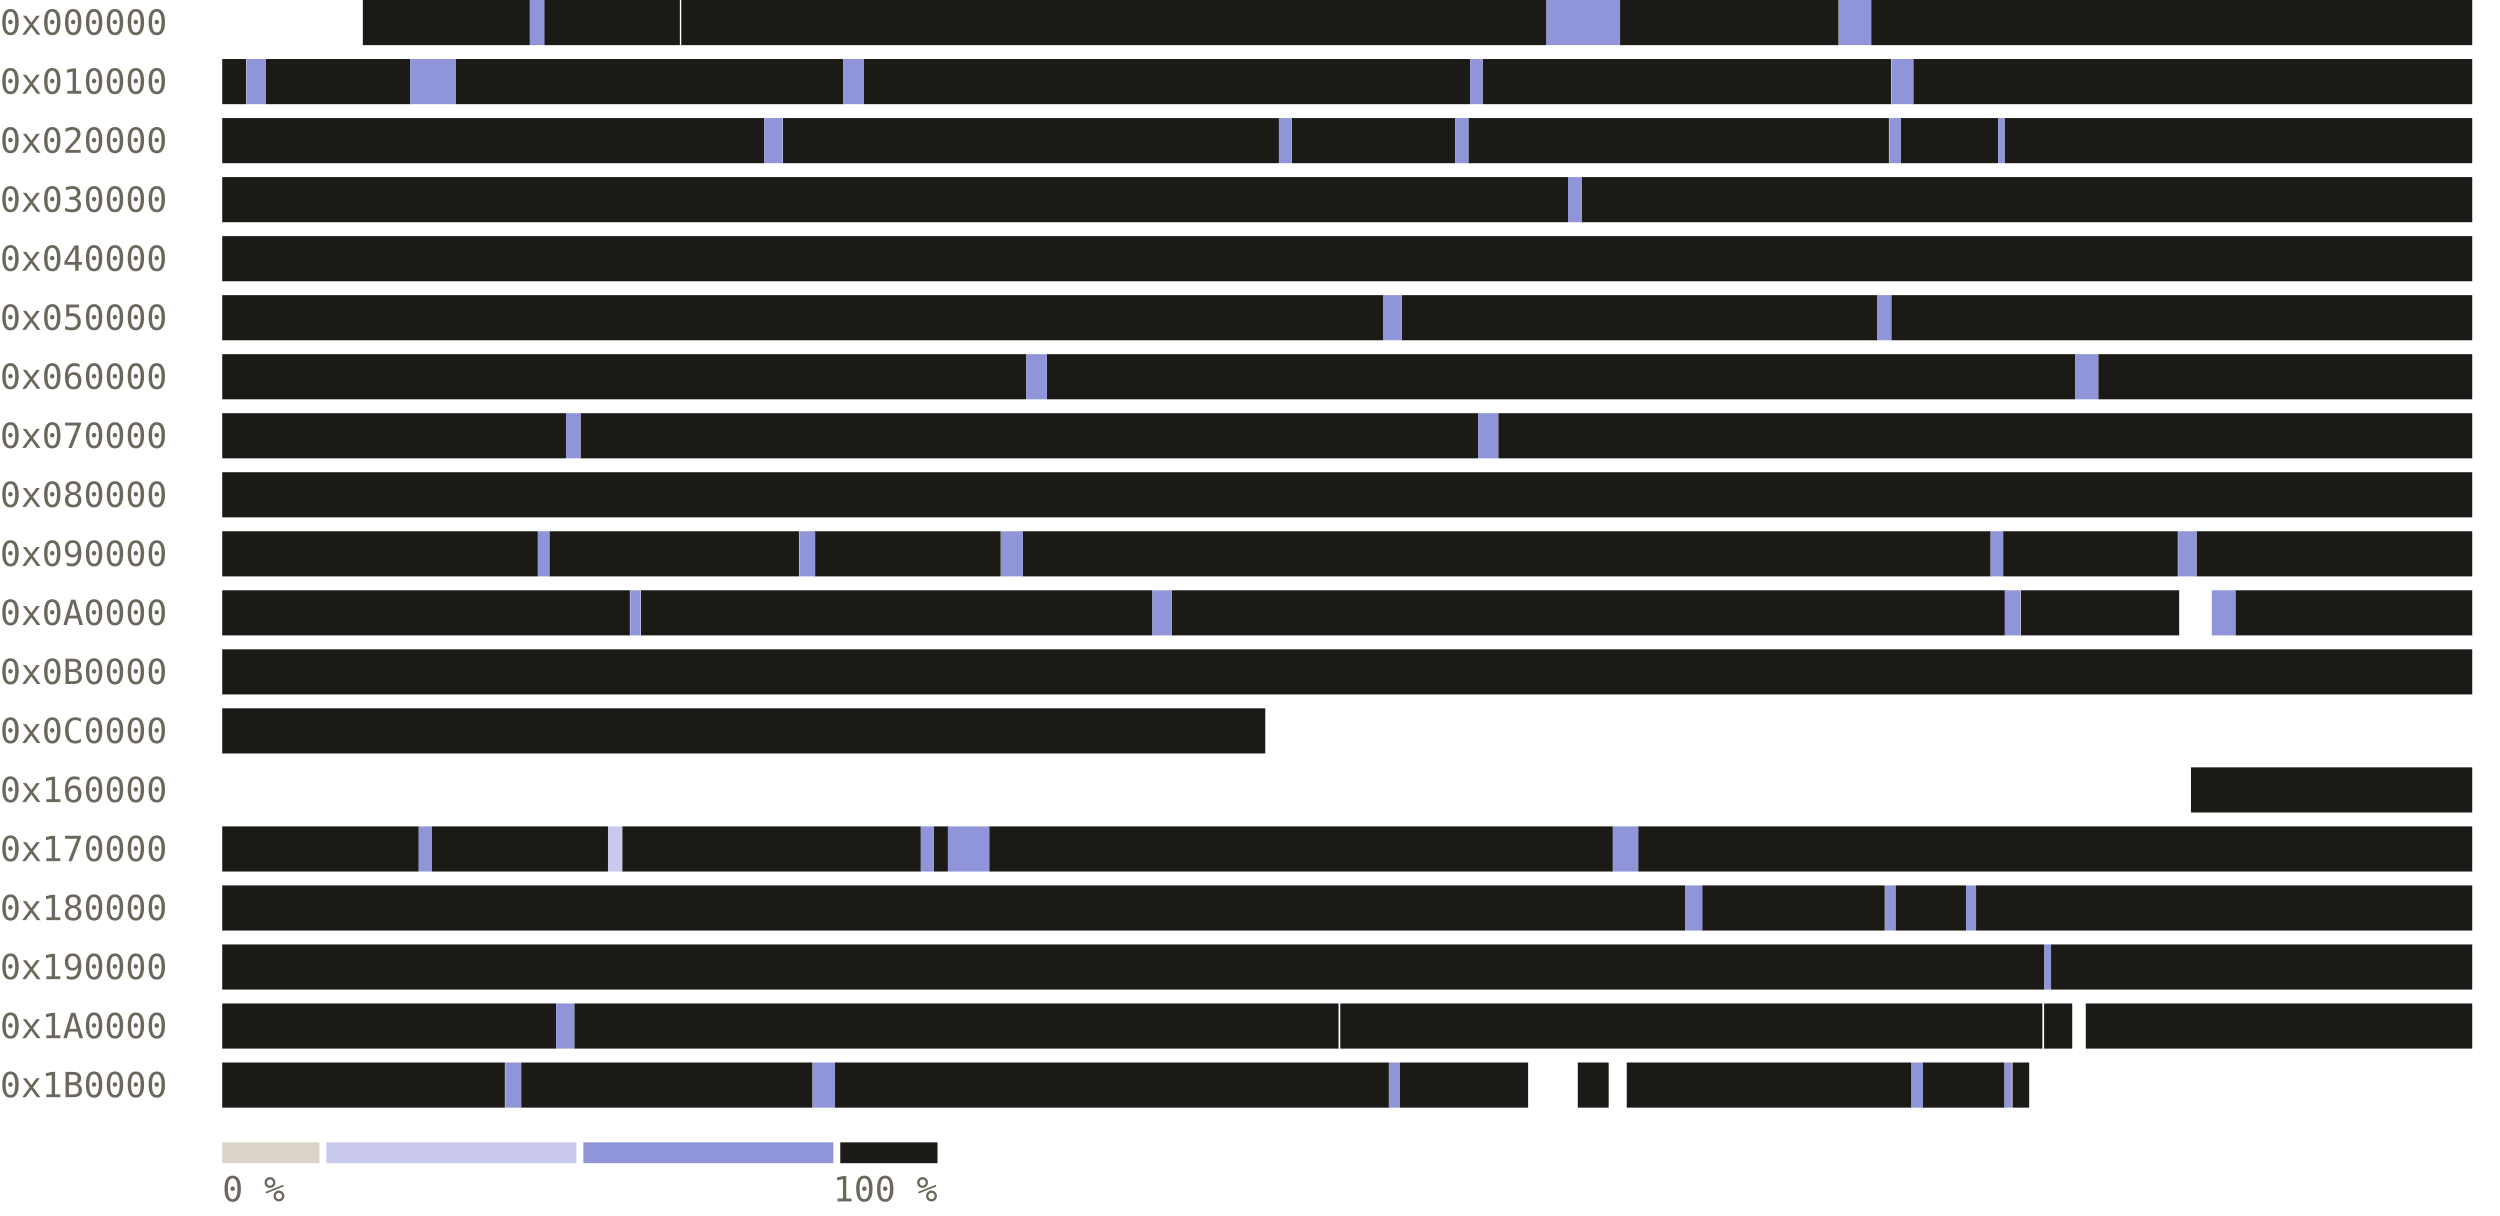
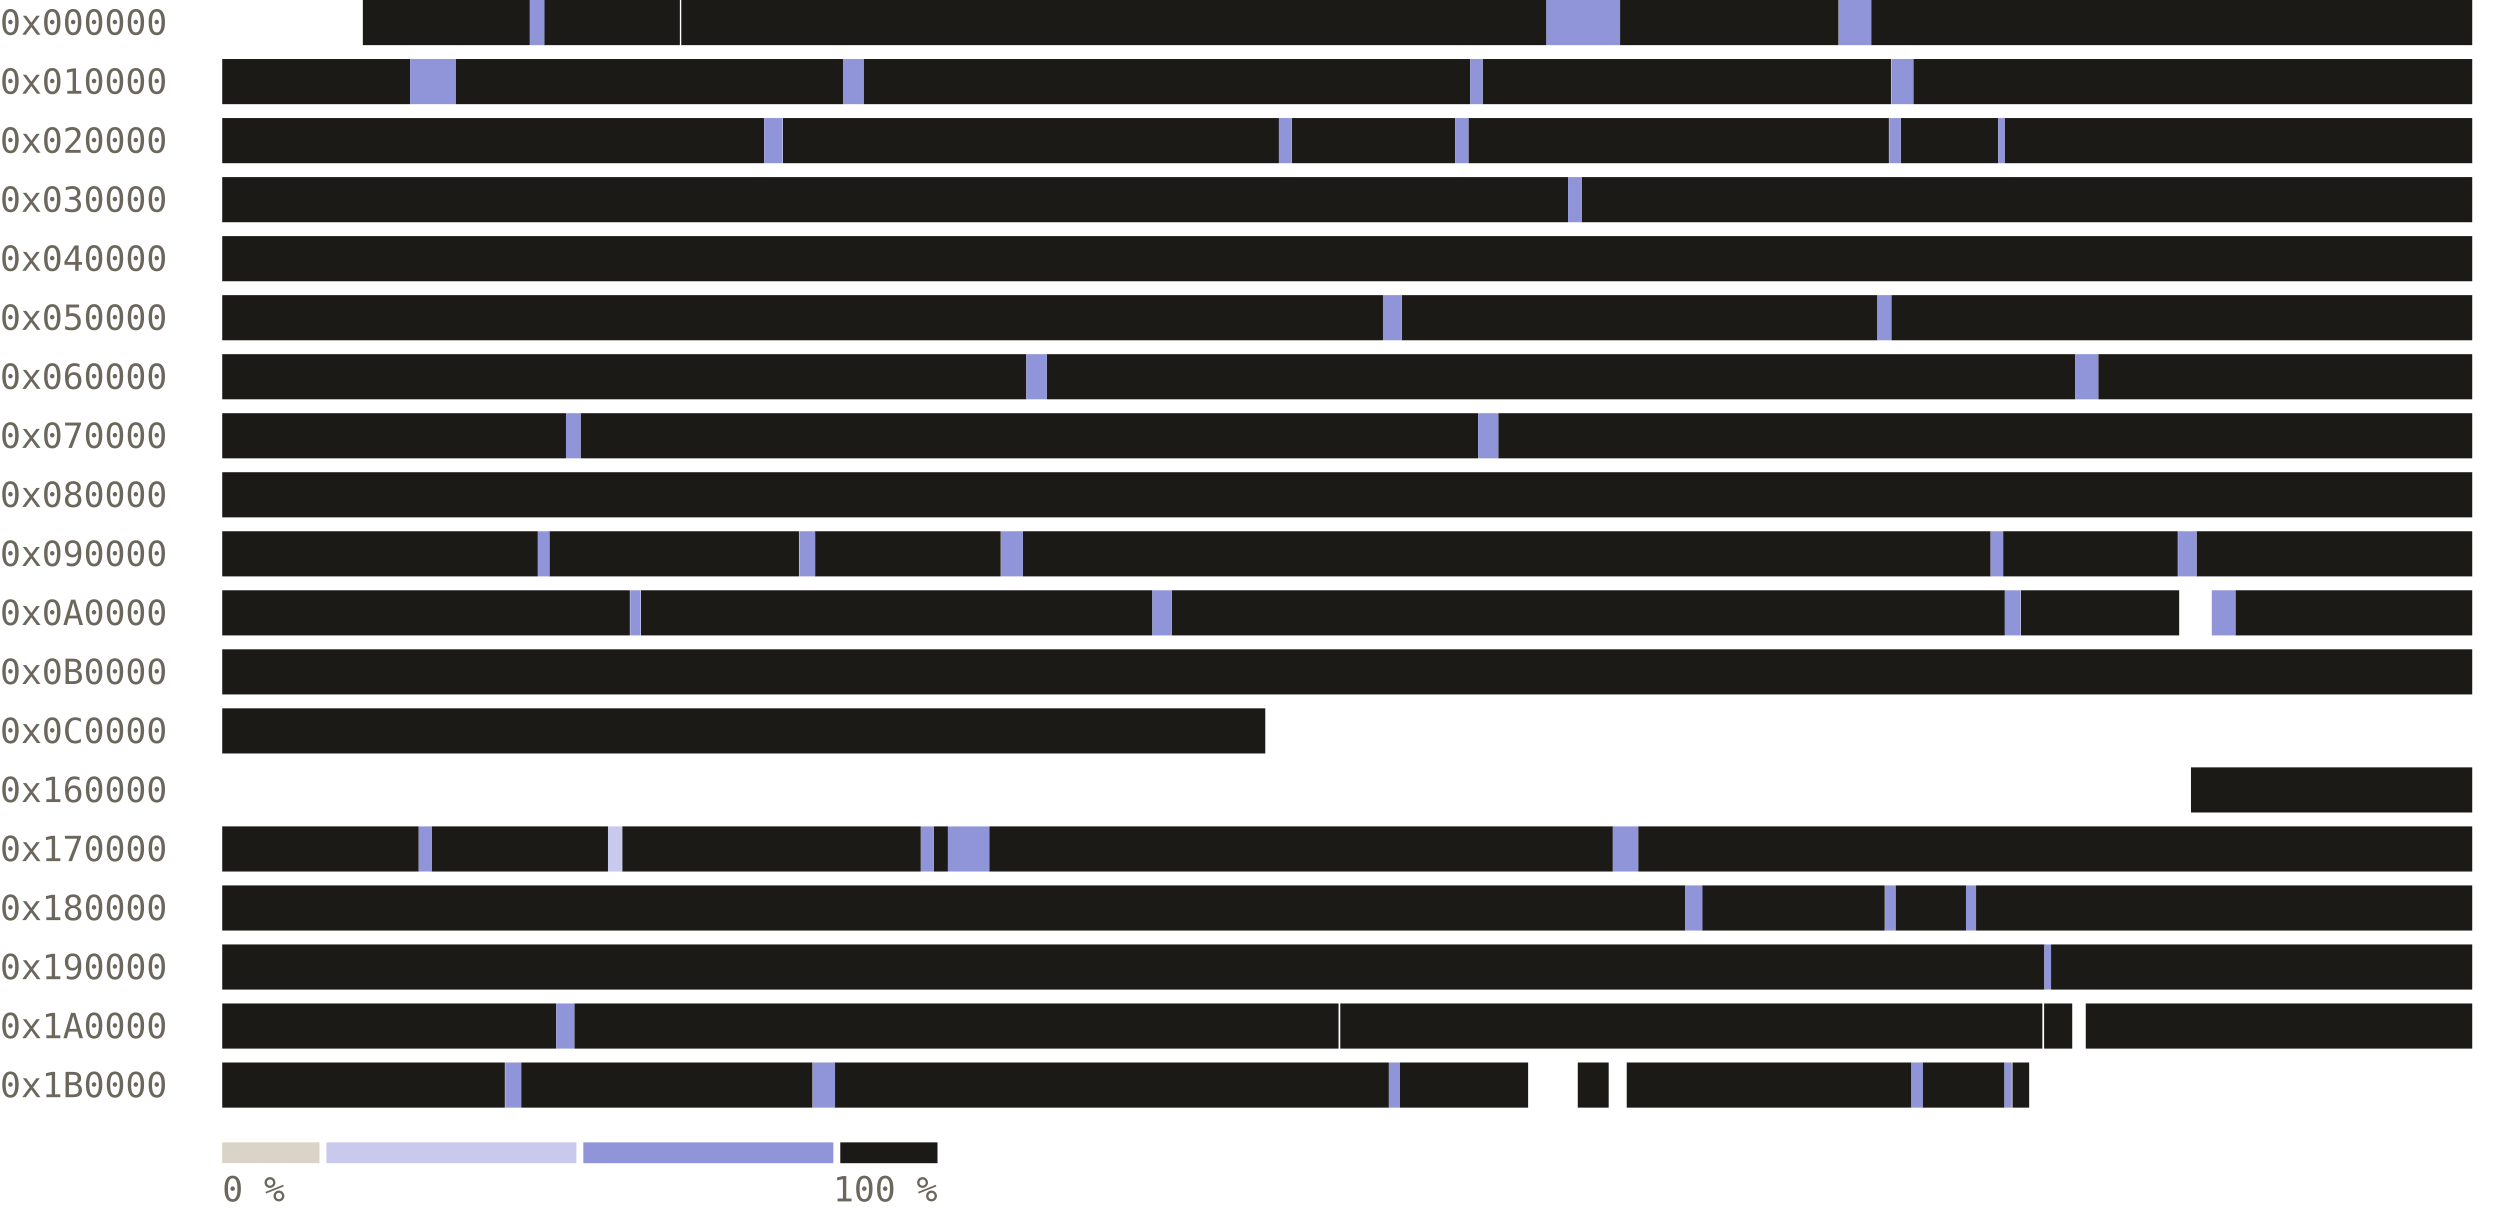
<svg xmlns="http://www.w3.org/2000/svg" viewBox="0 0 720 350" width="720" height="350">
  <style>text{font:10px monospace;fill:#6b675c}.q0{fill:#d9d4c7}.q1{fill:#e3e2f2}.q2{fill:#d6d6ef}.q3{fill:#c8c9ec}.q4{fill:#babce8}.q5{fill:#acafe4}.q6{fill:#9ea2df}.q7{fill:#9094d8}.q8{fill:#8186cf}.q9{fill:#7277c4}.q10{fill:#1b1a17}@media (prefers-color-scheme:dark){text{fill:#a8a293}.q0{fill:#4a463d}.q1{fill:#35375a}.q2{fill:#3c3f66}.q3{fill:#444772}.q4{fill:#4d517f}.q5{fill:#575b8c}.q6{fill:#62669a}.q7{fill:#6e72a8}.q8{fill:#7b7fb6}.q9{fill:#888cc4}.q10{fill:#d6d0bd}}</style>
  <text x="0" y="10">0x000000</text>
  <text x="0" y="27">0x010000</text>
  <text x="0" y="44">0x020000</text>
  <text x="0" y="61">0x030000</text>
  <text x="0" y="78">0x040000</text>
  <text x="0" y="95">0x050000</text>
  <text x="0" y="112">0x060000</text>
  <text x="0" y="129">0x070000</text>
  <text x="0" y="146">0x080000</text>
  <text x="0" y="163">0x090000</text>
  <text x="0" y="180">0x0A0000</text>
  <text x="0" y="197">0x0B0000</text>
  <text x="0" y="214">0x0C0000</text>
  <text x="0" y="231">0x160000</text>
  <text x="0" y="248">0x170000</text>
  <text x="0" y="265">0x180000</text>
  <text x="0" y="282">0x190000</text>
  <text x="0" y="299">0x1A0000</text>
  <text x="0" y="316">0x1B0000</text>
-   <path class="q10" d="M104.5 0h48.1v13h-48.1zM156.7 0h39.1v13h-39.1zM196.2 0h249.2v13h-249.2zM466.5 0h63v13h-63zM538.9 0h173.1v13h-173.1zM64 17h6.9v13h-6.9zM76.5 17h41.6v13h-41.6zM131.2 17h111.7v13h-111.7zM248.7 17h174.7v13h-174.7zM427 17h117.6v13h-117.6zM551 17h161v13h-161zM64 34h156.1v13h-156.1zM225.5 34h142.9v13h-142.9zM372 34h47.1v13h-47.1zM422.9 34h121.1v13h-121.1zM547.4 34h28.1v13h-28.1zM577.3 34h134.7v13h-134.7zM64 51h387.6v13h-387.6zM455.5 51h256.5v13h-256.5zM64 68h648v13h-648zM64 85h334.3v13h-334.3zM403.7 85h137v13h-137zM544.7 85h167.3v13h-167.3zM64 102h231.6v13h-231.6zM301.5 102h296.2v13h-296.2zM604.3 102h107.7v13h-107.7zM64 119h99v13h-99zM167.2 119h258.5v13h-258.5zM431.5 119h280.5v13h-280.5zM64 136h648v13h-648zM64 153h90.9v13h-90.9zM158.2 153h71.9v13h-71.9zM234.7 153h53.5v13h-53.5zM294.6 153h278.7v13h-278.7zM576.9 153h50.3v13h-50.3zM632.6 153h79.4v13h-79.4zM64 170h117.4v13h-117.4zM184.6 170h147.3v13h-147.3zM337.5 170h239.9v13h-239.9zM582 170h45.6v13h-45.6zM643.8 170h68.2v13h-68.2zM64 187h648v13h-648zM64 204h300.4v13h-300.4zM631 221h81v13h-81zM64 238h56.6v13h-56.6zM124.3 238h50.8v13h-50.8zM179.2 238h86v13h-86zM268.9 238h4.1v13h-4.1zM284.9 238h179.6v13h-179.6zM471.8 238h240.2v13h-240.2zM64 255h421.4v13h-421.4zM490.2 255h52.6v13h-52.6zM545.9 255h20.3v13h-20.3zM569.1 255h142.9v13h-142.9zM64 272h524.8v13h-524.8zM590.7 272h121.3v13h-121.3zM64 289h96.2v13h-96.2zM165.4 289h220.1v13h-220.1zM386 289h202.2v13h-202.2zM588.7 289h8.1v13h-8.1zM600.7 289h111.3v13h-111.3zM64 306h81.4v13h-81.4zM150.1 306h83.9v13h-83.9zM240.4 306h159.6v13h-159.6zM403.2 306h36.9v13h-36.9zM454.4 306h8.9v13h-8.9zM468.5 306h82v13h-82zM553.7 306h23.6v13h-23.6zM579.6 306h4.8v13h-4.8z" />
-   <path class="q7" d="M152.6 0h4.2v13h-4.2zM445.4 0h21.2v13h-21.2zM529.6 0h9.3v13h-9.3zM71 17h5.5v13h-5.5zM118.1 17h13v13h-13zM242.9 17h5.8v13h-5.8zM423.4 17h3.6v13h-3.6zM544.7 17h6.4v13h-6.4zM220.1 34h5.3v13h-5.3zM368.3 34h3.6v13h-3.6zM419.1 34h3.8v13h-3.8zM544.1 34h3.3v13h-3.3zM575.5 34h1.9v13h-1.9zM451.6 51h3.9v13h-3.9zM398.3 85h5.4v13h-5.4zM540.7 85h4v13h-4zM295.6 102h5.9v13h-5.9zM597.7 102h6.6v13h-6.6zM163 119h4.2v13h-4.2zM425.7 119h5.8v13h-5.8zM154.9 153h3.4v13h-3.4zM230.2 153h4.6v13h-4.6zM288.3 153h6.3v13h-6.3zM573.3 153h3.6v13h-3.6zM627.3 153h5.3v13h-5.3zM181.5 170h3v13h-3zM331.9 170h5.6v13h-5.6zM577.4 170h4.5v13h-4.5zM637 170h6.8v13h-6.8zM120.6 238h3.7v13h-3.7zM265.2 238h3.7v13h-3.7zM273 238h11.9v13h-11.9zM464.5 238h7.3v13h-7.3zM485.5 255h4.8v13h-4.8zM542.9 255h3v13h-3zM566.2 255h2.9v13h-2.9zM588.8 272h1.9v13h-1.9zM160.2 289h5.2v13h-5.2zM145.5 306h4.6v13h-4.6zM234.1 306h6.4v13h-6.4zM400 306h3.2v13h-3.2zM550.6 306h3.2v13h-3.2zM577.3 306h2.1v13h-2.1z" />
+   <path class="q10" d="M104.5 0h48.1v13h-48.1zM156.7 0h39.1v13h-39.1zM196.2 0h249.2v13h-249.2zM466.5 0h63v13h-63zM538.9 0h173.1v13h-173.1zM64 17h54.1v13h-54.1zM131.2 17h111.7v13h-111.7zM248.7 17h174.7v13h-174.7zM427 17h117.6v13h-117.6zM551 17h161v13h-161zM64 34h156.1v13h-156.1zM225.5 34h142.9v13h-142.9zM372 34h47.1v13h-47.1zM422.9 34h121.1v13h-121.1zM547.4 34h28.1v13h-28.1zM577.3 34h134.7v13h-134.7zM64 51h387.6v13h-387.6zM455.5 51h256.5v13h-256.5zM64 68h648v13h-648zM64 85h334.3v13h-334.3zM403.7 85h137v13h-137zM544.7 85h167.3v13h-167.3zM64 102h231.6v13h-231.6zM301.5 102h296.2v13h-296.2zM604.3 102h107.7v13h-107.7zM64 119h99v13h-99zM167.2 119h258.5v13h-258.5zM431.5 119h280.5v13h-280.5zM64 136h648v13h-648zM64 153h90.9v13h-90.9zM158.2 153h71.9v13h-71.9zM234.7 153h53.5v13h-53.5zM294.6 153h278.7v13h-278.7zM576.9 153h50.3v13h-50.3zM632.6 153h79.4v13h-79.4zM64 170h117.4v13h-117.4zM184.6 170h147.3v13h-147.3zM337.5 170h239.9v13h-239.9zM582 170h45.6v13h-45.6zM643.8 170h68.2v13h-68.2zM64 187h648v13h-648zM64 204h300.4v13h-300.4zM631 221h81v13h-81zM64 238h56.6v13h-56.6zM124.3 238h50.8v13h-50.8zM179.2 238h86v13h-86zM268.9 238h4.1v13h-4.1zM284.9 238h179.6v13h-179.6zM471.8 238h240.2v13h-240.2zM64 255h421.4v13h-421.4zM490.2 255h52.6v13h-52.6zM545.9 255h20.3v13h-20.3zM569.1 255h142.9v13h-142.9zM64 272h524.8v13h-524.8zM590.7 272h121.3v13h-121.3zM64 289h96.2v13h-96.2zM165.4 289h220.1v13h-220.1zM386 289h202.2v13h-202.2zM588.7 289h8.1v13h-8.1zM600.7 289h111.3v13h-111.3zM64 306h81.4v13h-81.4zM150.1 306h83.9v13h-83.9zM240.4 306h159.6v13h-159.6zM403.2 306h36.9v13h-36.9zM454.4 306h8.9v13h-8.9zM468.5 306h82v13h-82zM553.7 306h23.6v13h-23.6zM579.6 306h4.8v13h-4.8z" />
+   <path class="q7" d="M152.6 0h4.2v13h-4.2zM445.4 0h21.2v13h-21.2zM529.6 0h9.3v13h-9.3zM118.1 17h13v13h-13zM242.9 17h5.8v13h-5.8zM423.4 17h3.6v13h-3.6zM544.7 17h6.4v13h-6.4zM220.1 34h5.3v13h-5.3zM368.3 34h3.6v13h-3.6zM419.1 34h3.8v13h-3.8zM544.1 34h3.3v13h-3.3zM575.5 34h1.9v13h-1.9zM451.6 51h3.9v13h-3.9zM398.3 85h5.4v13h-5.4zM540.7 85h4v13h-4zM295.6 102h5.9v13h-5.9zM597.7 102h6.6v13h-6.6zM163 119h4.2v13h-4.2zM425.7 119h5.8v13h-5.8zM154.9 153h3.4v13h-3.4zM230.2 153h4.6v13h-4.6zM288.3 153h6.3v13h-6.3zM573.3 153h3.6v13h-3.6zM627.3 153h5.3v13h-5.3zM181.5 170h3v13h-3zM331.9 170h5.6v13h-5.6zM577.4 170h4.5v13h-4.5zM637 170h6.8v13h-6.8zM120.6 238h3.7v13h-3.7zM265.2 238h3.7v13h-3.7zM273 238h11.9v13h-11.9zM464.5 238h7.3v13h-7.3zM485.5 255h4.8v13h-4.8zM542.9 255h3v13h-3zM566.2 255h2.9v13h-2.9zM588.8 272h1.9v13h-1.9zM160.2 289h5.2v13h-5.2zM145.5 306h4.6v13h-4.6zM234.1 306h6.4v13h-6.4zM400 306h3.2v13h-3.2zM550.6 306h3.2v13h-3.2zM577.3 306h2.1v13h-2.1z" />
  <path class="q3" d="M175.1 238h4.1v13h-4.1z" />
  <rect class="q0" x="64" y="329" width="28" height="6" />
  <rect class="q3" x="94" y="329" width="72" height="6" />
  <rect class="q7" x="168" y="329" width="72" height="6" />
  <rect class="q10" x="242" y="329" width="28" height="6" />
  <text x="64" y="346">0 %</text>
  <text x="270" y="346" text-anchor="end">100 %</text>
</svg>
